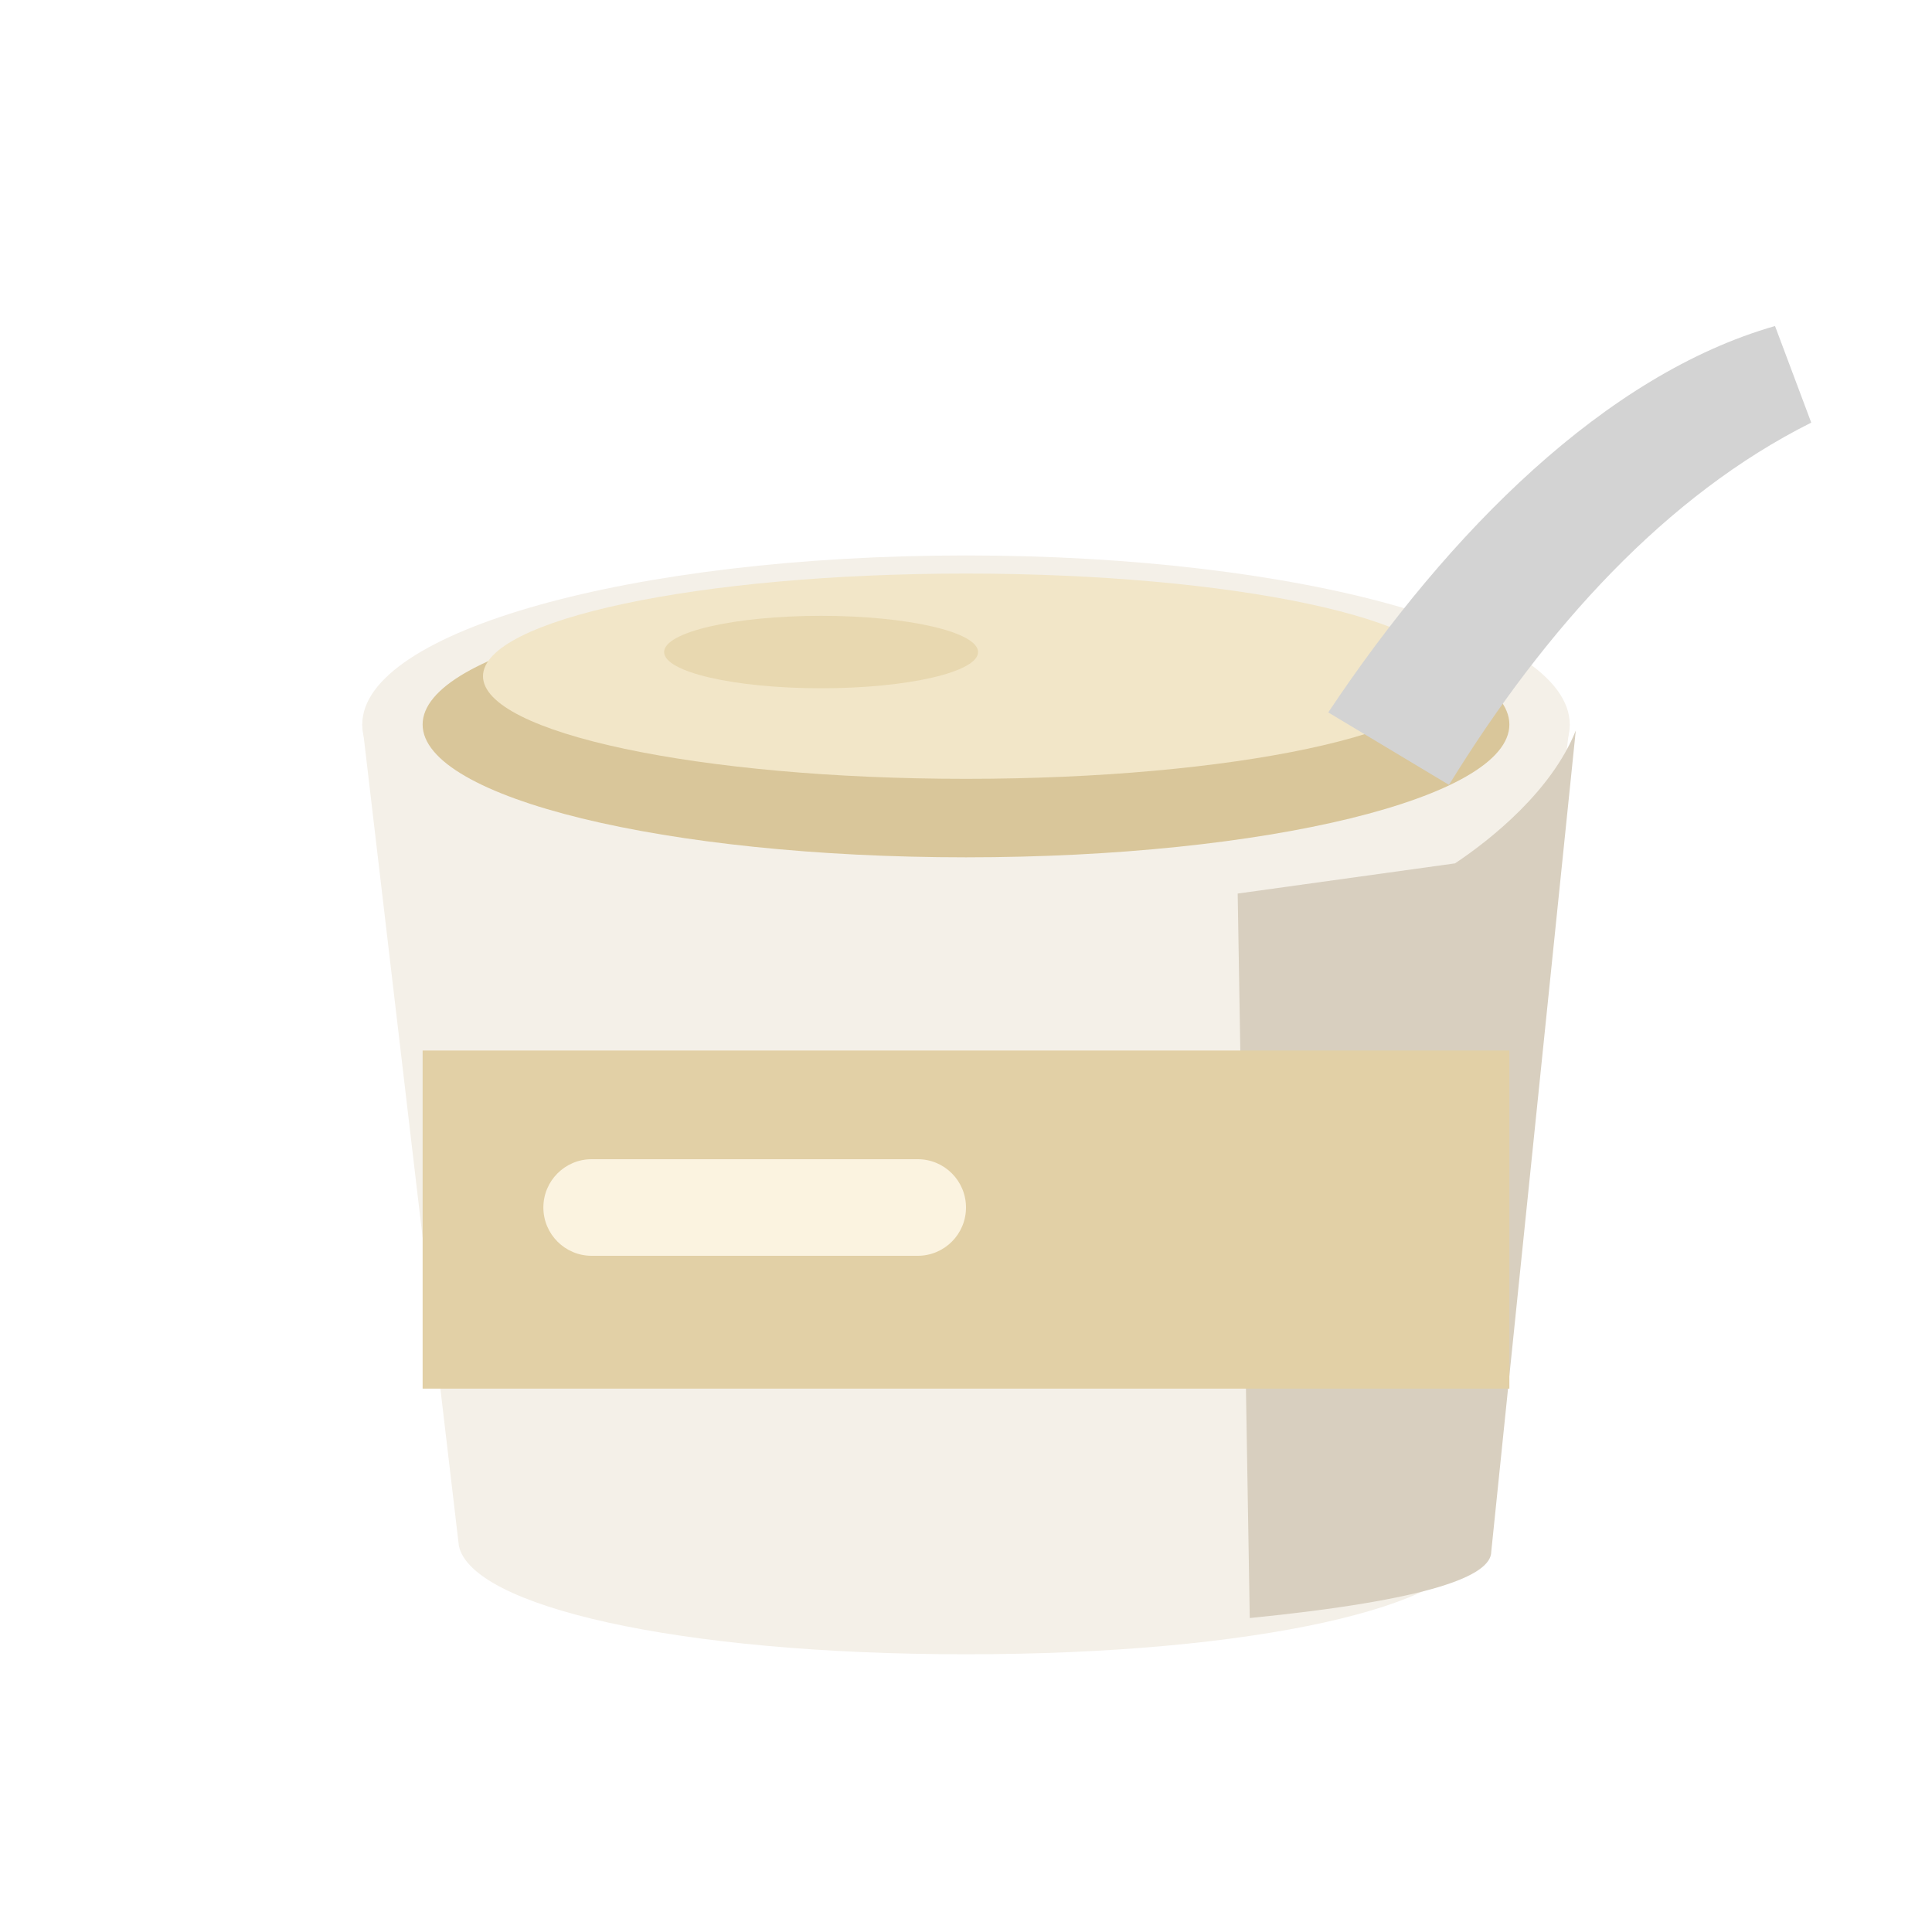
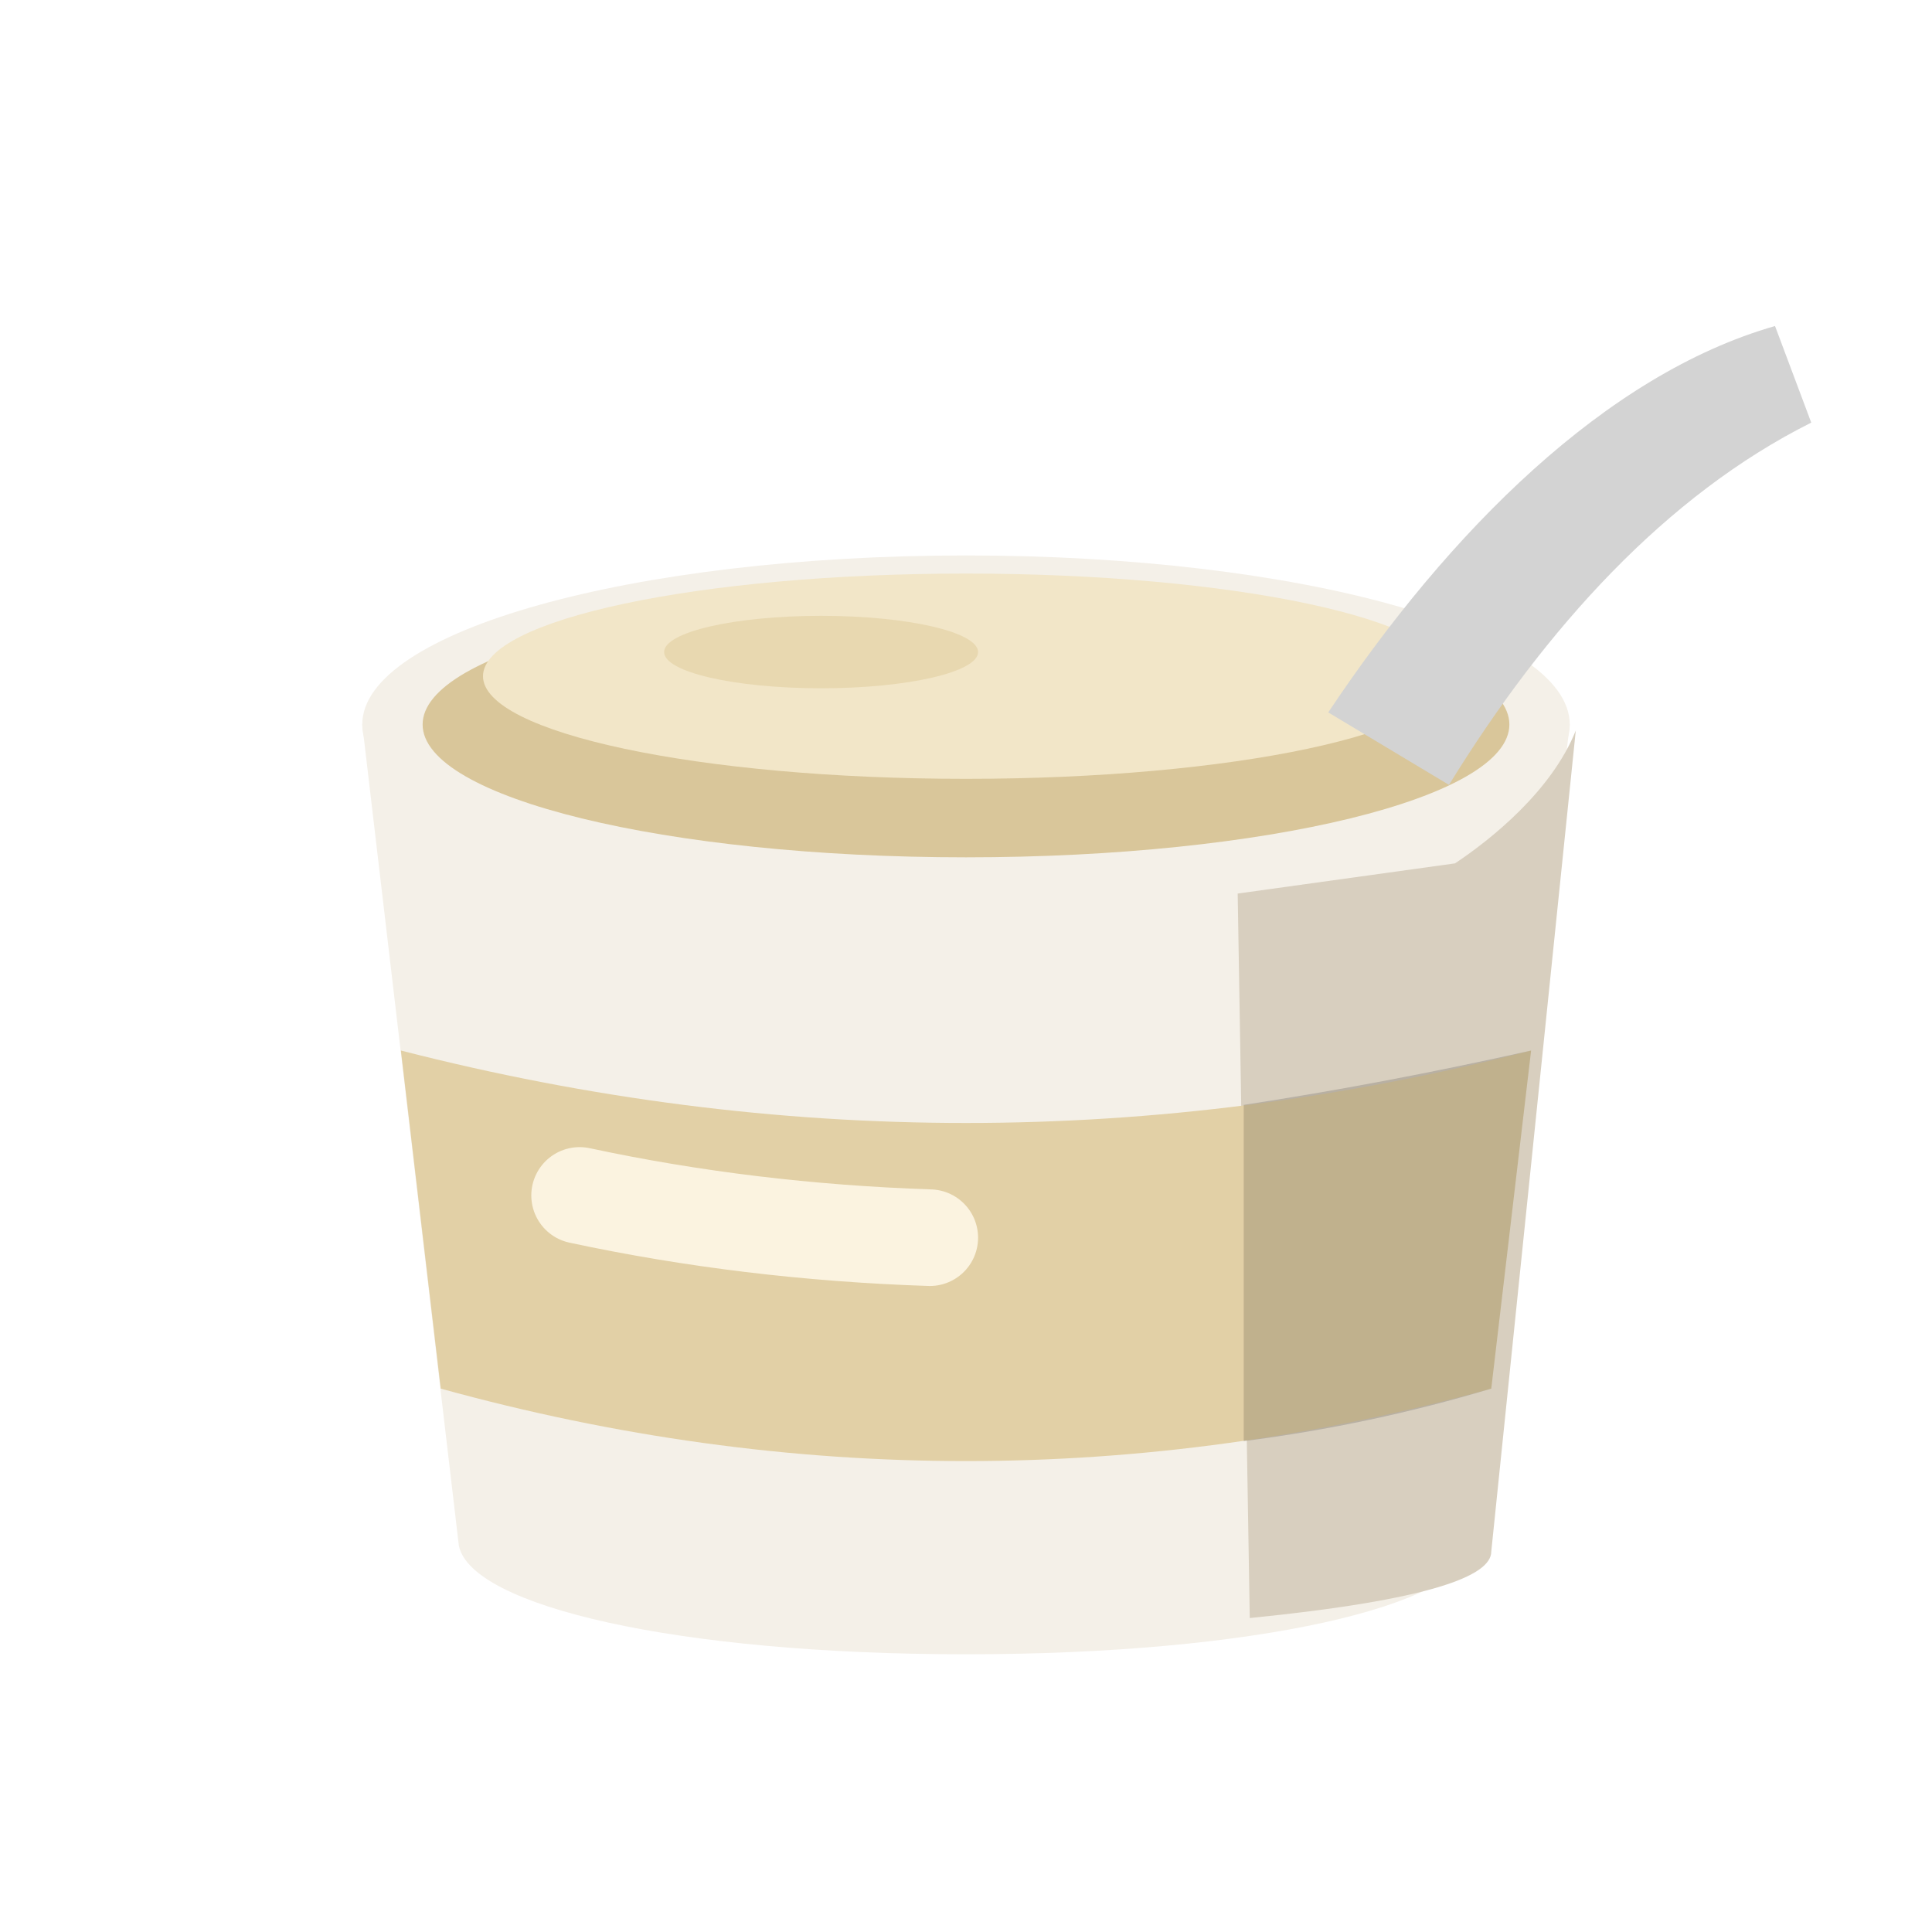
<svg xmlns="http://www.w3.org/2000/svg" viewBox="0 0 32 32">
  <path fill="#f4f0e8" d="M6 12l1.6 13.6c.2 1 3.6 1.8 8.4 1.8s8.2-.8 8.4-1.8l1.6 -13.6z" />
  <path fill="#d8cfbf" d="M20.5 14.8l.2 12c3-.3 4-.7 4-1.1l1.4 -13.6c-.4 1-1.4 1.8-2 2.2" />
-   <rect width="18" height="5.6" x="7" y="17.4" fill="#e2d0a6" rx="0" />
-   <rect width="7" height="1.6" x="9" y="19.2" fill="#fbf3e0" rx="0.8" />
+   <path fill="#e2d0a6" d="M6.64 17.4Q16 19.8 25.36 17.4L24.7 23Q16 25.4 7.3 23Z" />
+   <path fill="#00000026" d="M20.6 18.3Q22.9 17.95 25.36 17.4L24.7 23Q22.7 23.6 20.6 23.87Z" />
+   <path fill="none" stroke="#fbf3e0" stroke-linecap="round" stroke-width="1.6" d="M9.6 19.8Q12.4 20.4 15.4 20.5" />
  <ellipse cx="16" cy="12" rx="10" ry="2.8" fill="#f4f0e8" />
  <ellipse cx="16" cy="12" rx="9" ry="2.2" fill="#d9c69a" />
  <ellipse cx="16" cy="11.2" rx="8" ry="1.7" fill="#f2e6c8" />
  <ellipse cx="13.6" cy="10.8" rx="2.6" ry="0.6" fill="#e8d8b0" />
  <path fill="#d3d3d3" d="M22 11.8c2-3 4.6-5.6 7.4-6.4l.6 1.6c-2.4 1.2-4.4 3.4-6 6z" />
</svg>
